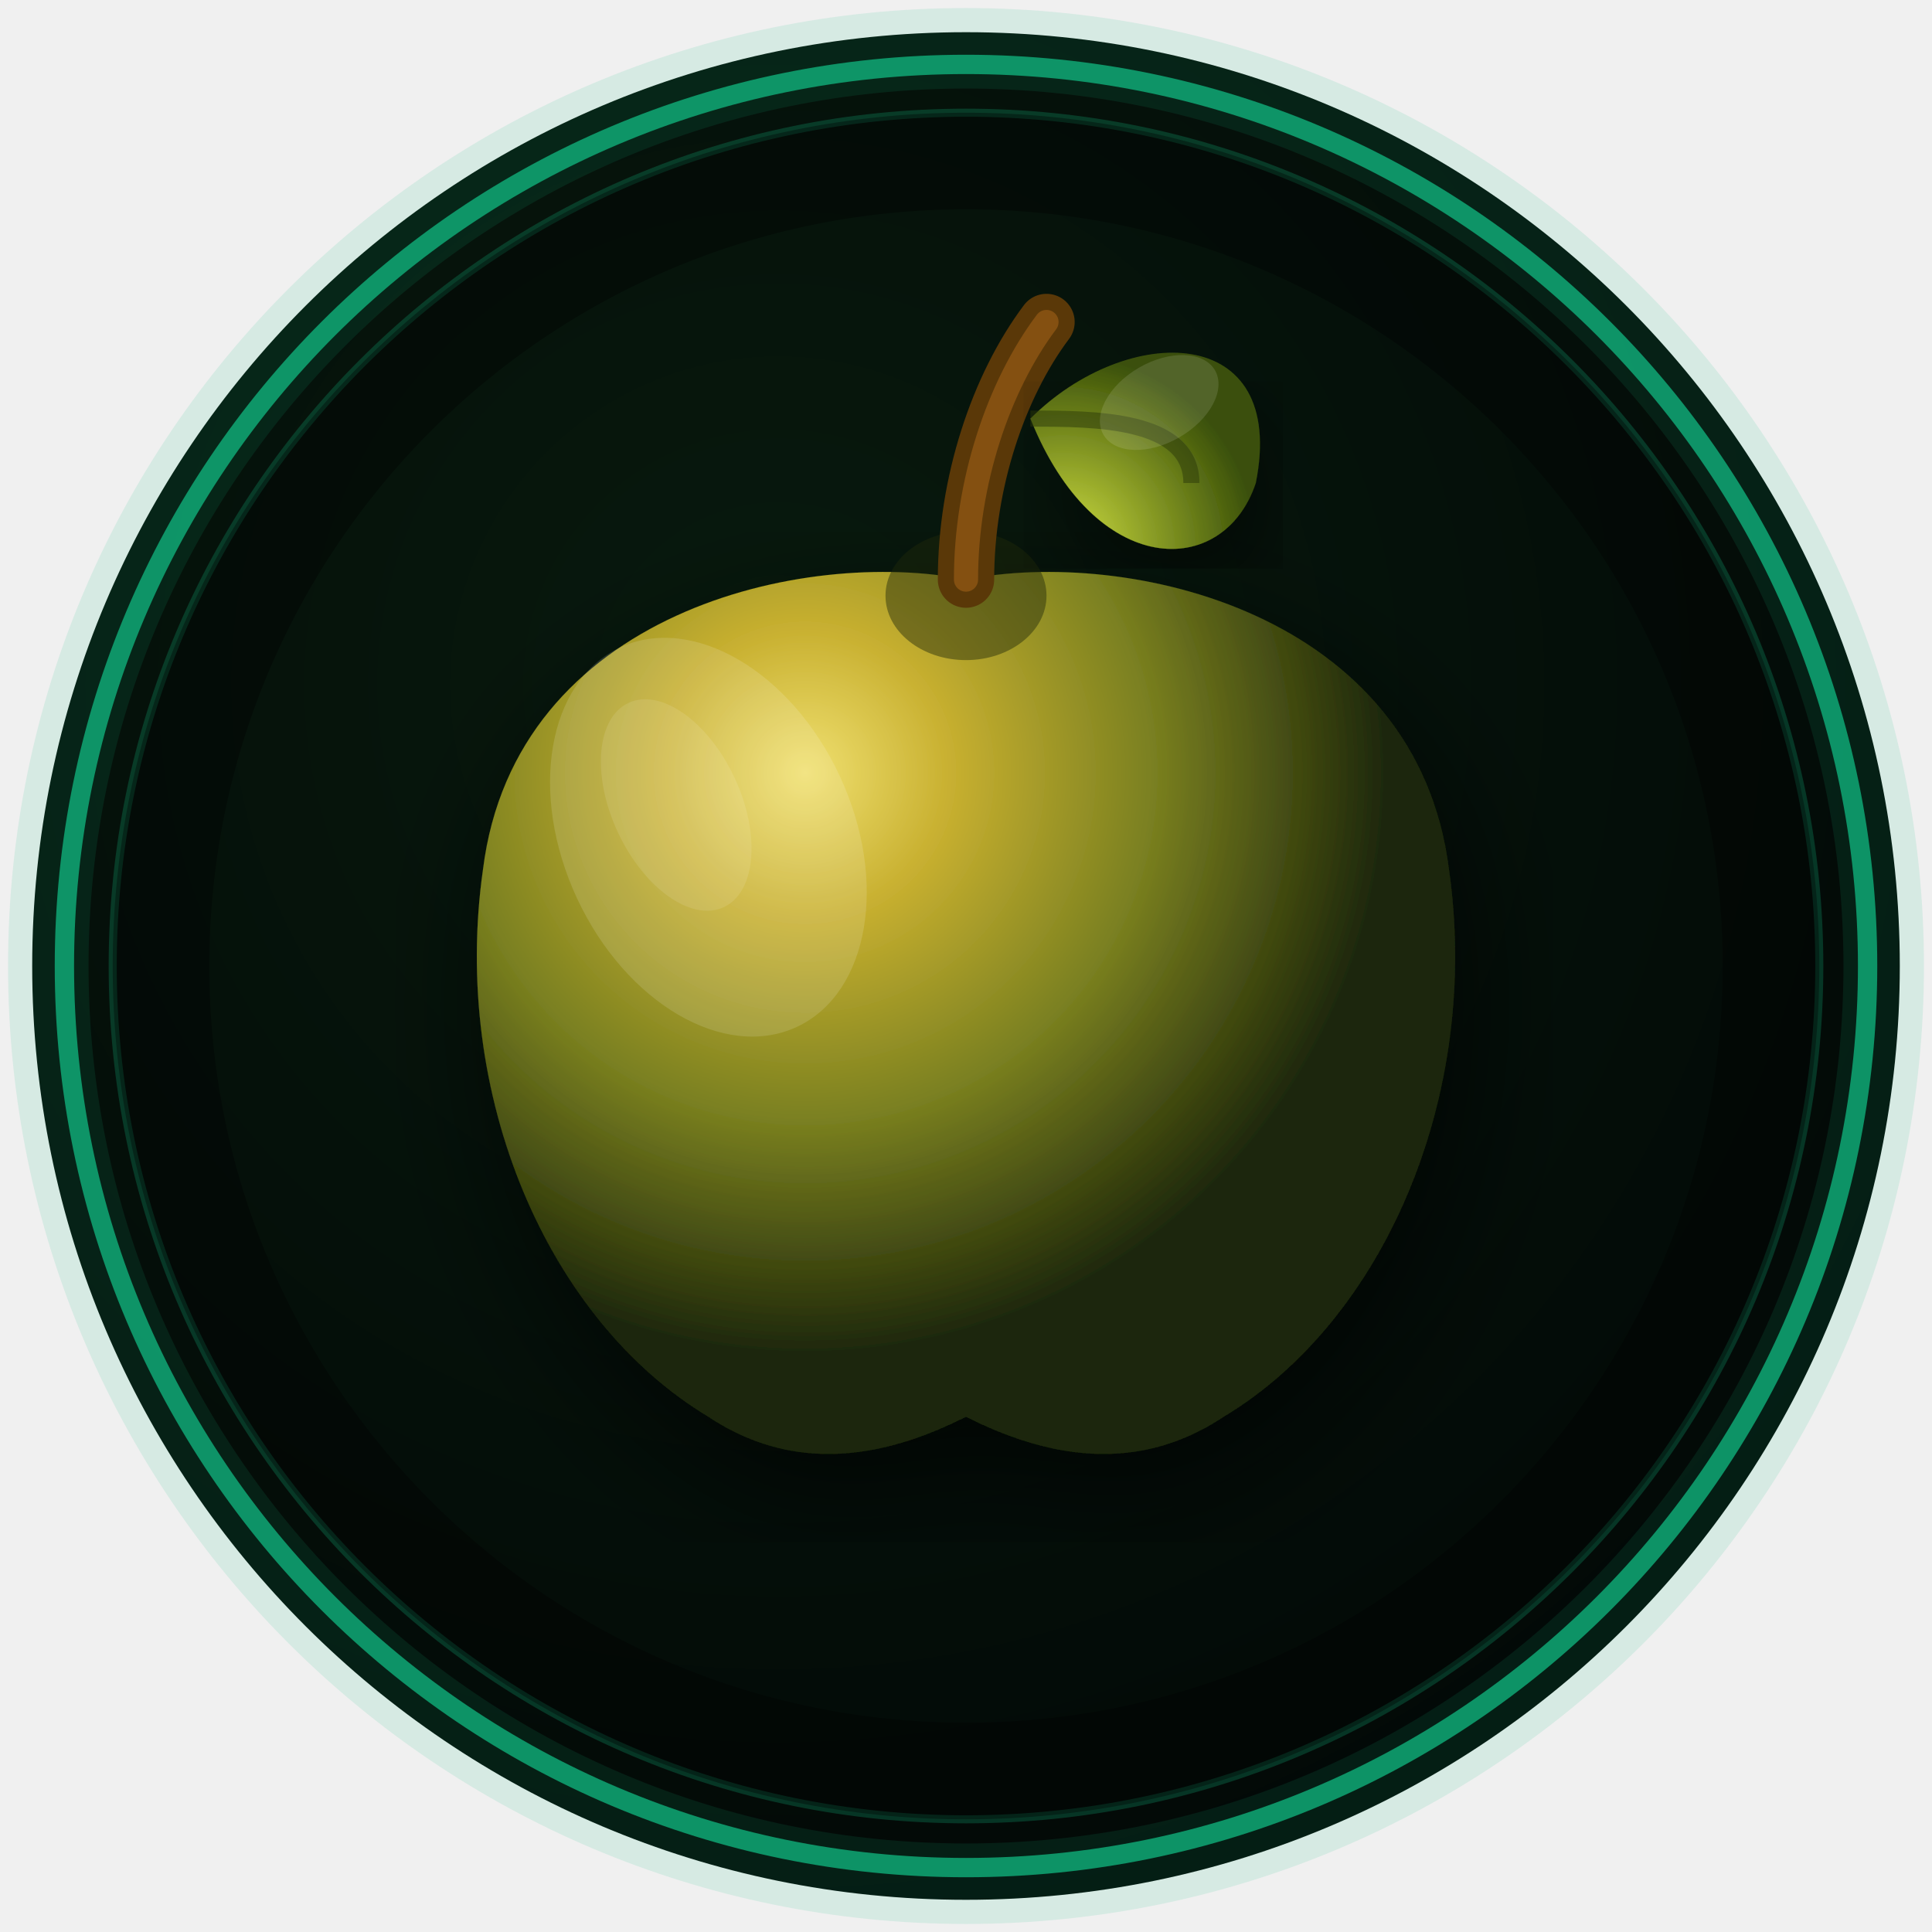
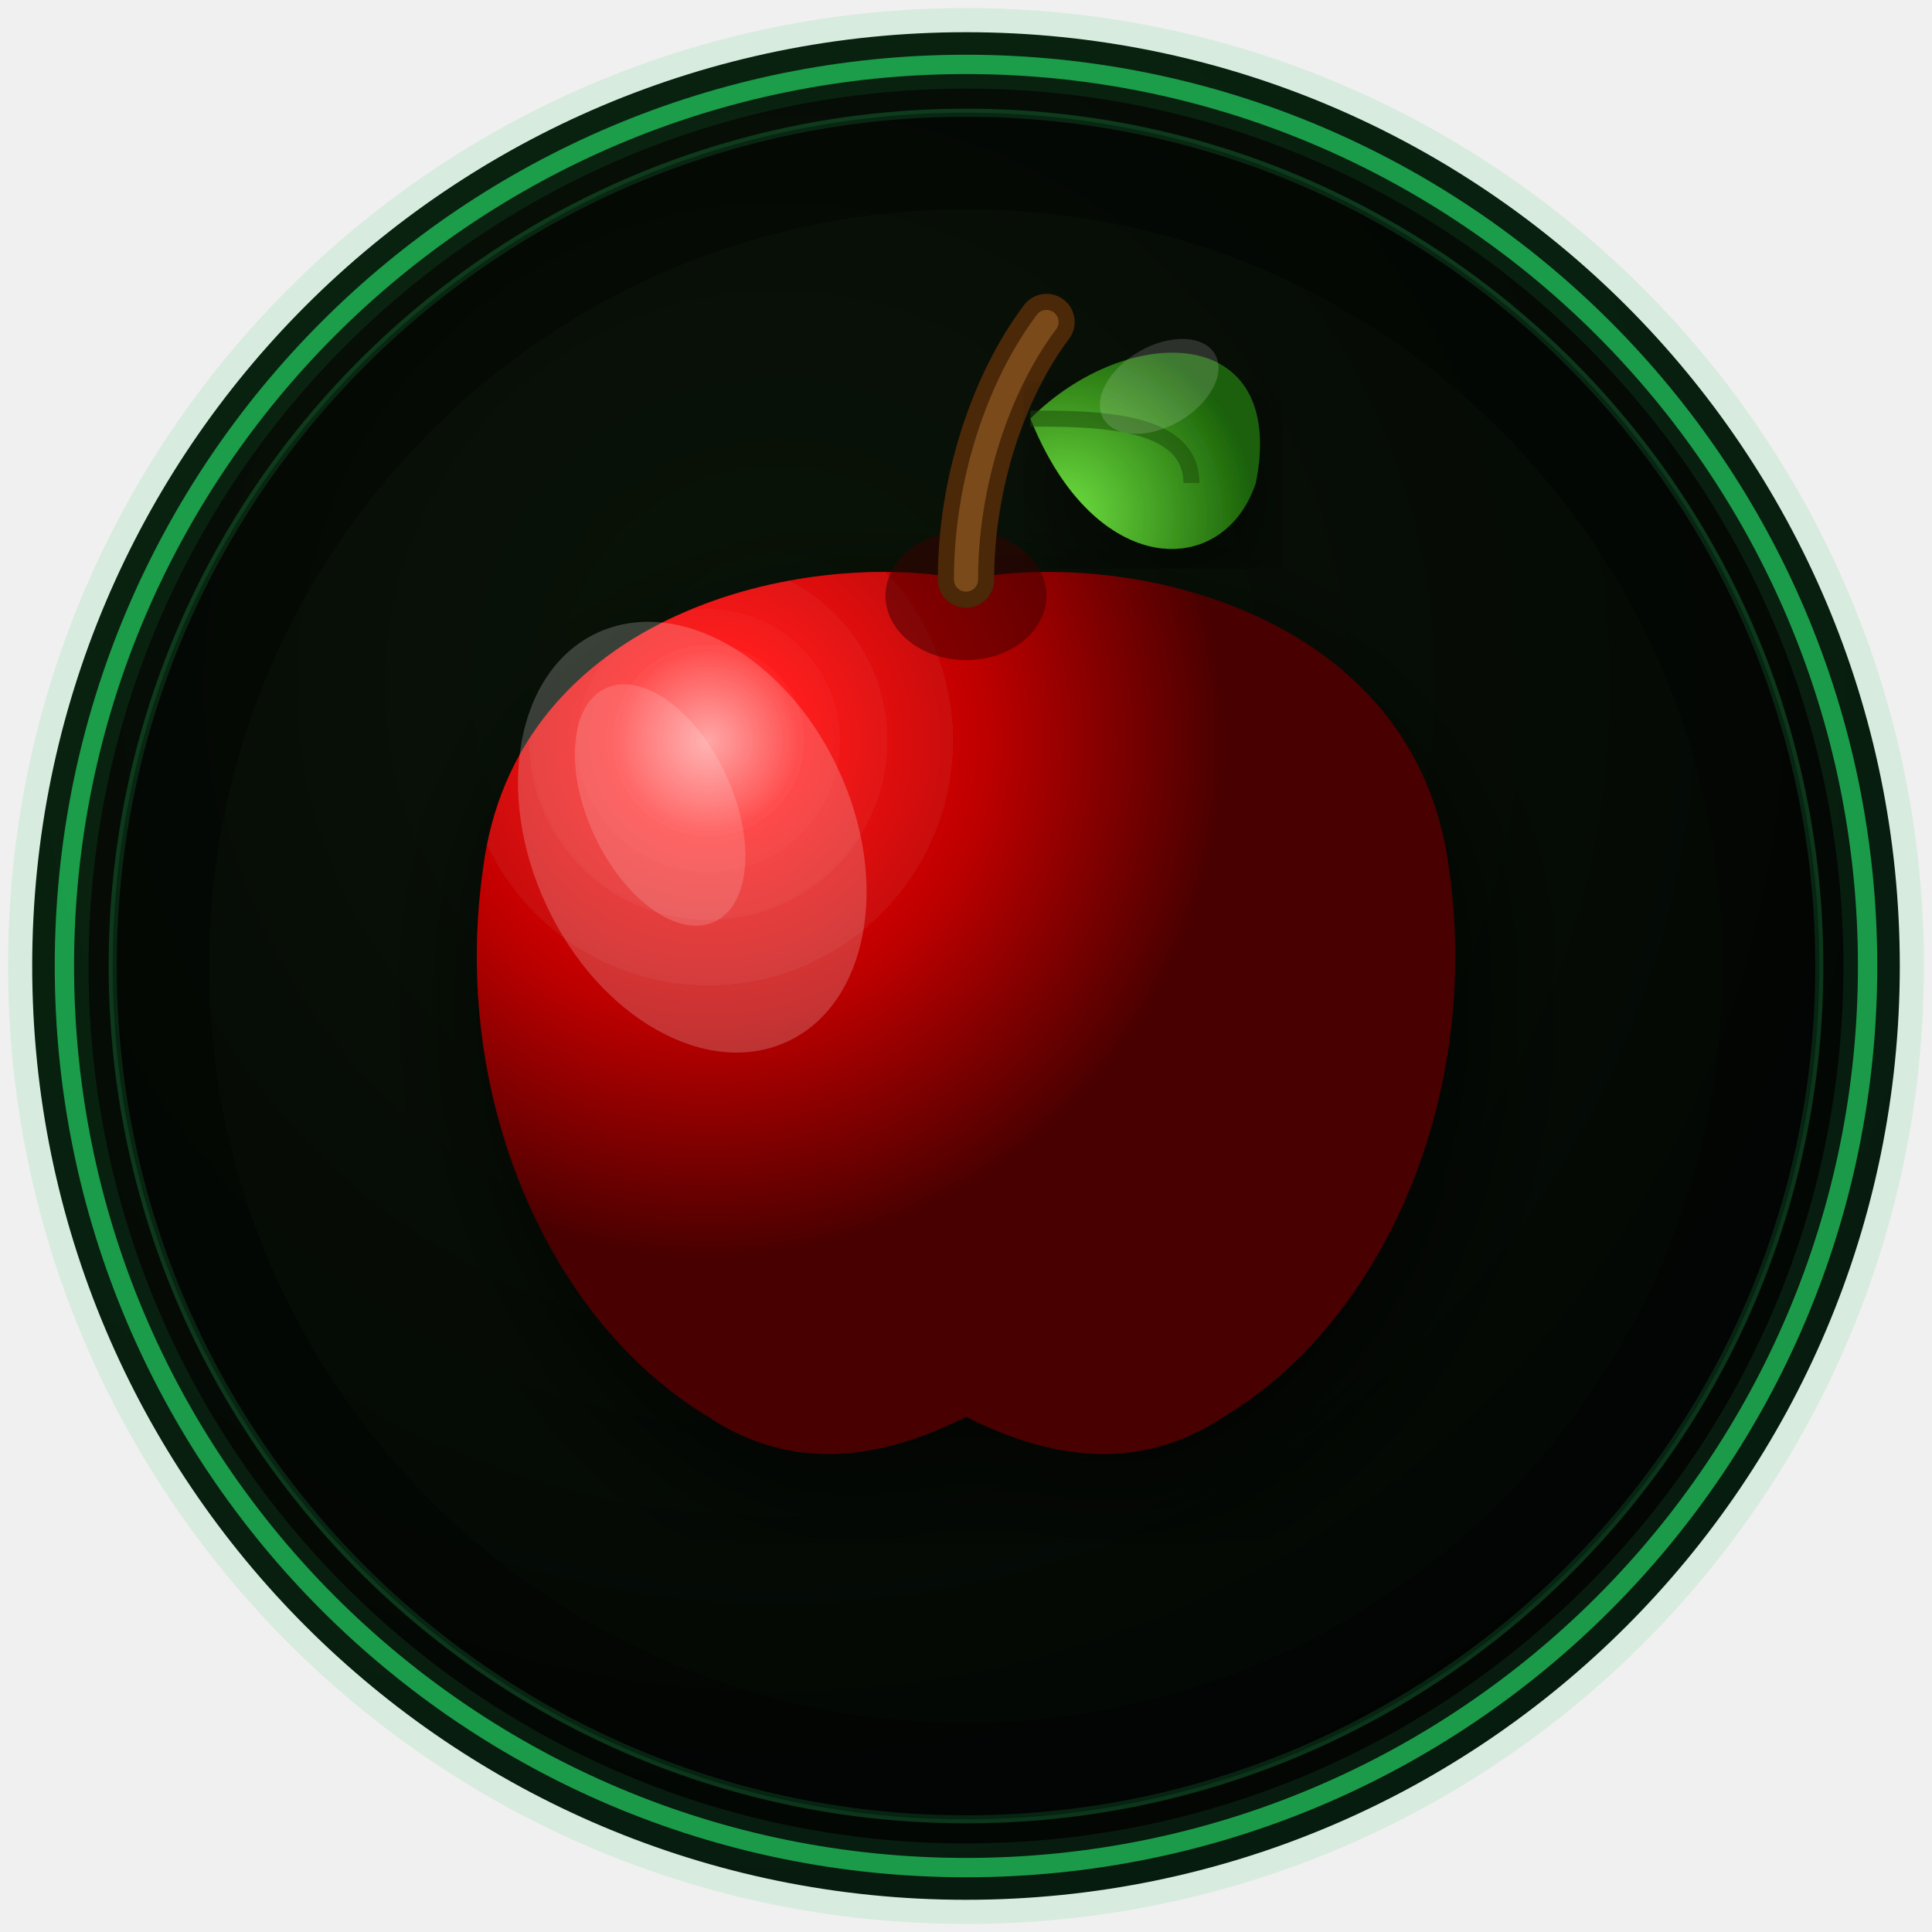
<svg xmlns="http://www.w3.org/2000/svg" viewBox="0 0 120 120">
  <defs>
    <radialGradient id="bg" cx="40%" cy="35%" r="70%">
-       <stop offset="0%" stop-color="#081a0e" />
-       <stop offset="100%" stop-color="#020806" />
+       <stop offset="0%" stop-color="#0a1408" />
+       <stop offset="100%" stop-color="#020503" />
    </radialGradient>
-     <radialGradient id="apple" gradientUnits="userSpaceOnUse" cx="50" cy="48" r="36">
-       <stop offset="0%" stop-color="#f0e070" />
-       <stop offset="25%" stop-color="#c8b030" />
-       <stop offset="60%" stop-color="#7a8020" />
-       <stop offset="100%" stop-color="#1e2808" />
+     <radialGradient id="apple" gradientUnits="userSpaceOnUse" cx="44" cy="46" r="32">
+       <stop offset="0%" stop-color="#ff9090" />
+       <stop offset="18%" stop-color="#ff2020" />
+       <stop offset="55%" stop-color="#bb0000" />
+       <stop offset="100%" stop-color="#4a0000" />
    </radialGradient>
-     <radialGradient id="leaf" gradientUnits="userSpaceOnUse" cx="66" cy="34" r="12">
-       <stop offset="0%" stop-color="#d0e040" />
-       <stop offset="100%" stop-color="#3a5008" />
+     <radialGradient id="leaf" gradientUnits="userSpaceOnUse" cx="66" cy="32" r="12">
+       <stop offset="0%" stop-color="#6ee040" />
+       <stop offset="100%" stop-color="#1a6008" />
    </radialGradient>
    <filter id="sh">
      <feDropShadow dx="1" dy="3" stdDeviation="4" flood-color="#000" flood-opacity="0.65" />
    </filter>
    <clipPath id="cl">
      <circle cx="60" cy="60" r="50" />
    </clipPath>
  </defs>
  <circle cx="60" cy="60" r="58" fill="url(#bg)" />
-   <circle cx="60" cy="60" r="57" fill="none" stroke="#10b981" stroke-width="5" opacity="0.12" />
-   <circle cx="60" cy="60" r="56" fill="none" stroke="#10b981" stroke-width="1.2" opacity="0.75" />
-   <circle cx="60" cy="60" r="53" fill="none" stroke="#10b981" stroke-width="0.5" opacity="0.25" />
+   <circle cx="60" cy="60" r="57" fill="none" stroke="#22c55e" stroke-width="5" opacity="0.12" />
+   <circle cx="60" cy="60" r="56" fill="none" stroke="#22c55e" stroke-width="1.2" opacity="0.75" />
+   <circle cx="60" cy="60" r="53" fill="none" stroke="#22c55e" stroke-width="0.5" opacity="0.25" />
  <g clip-path="url(#cl)">
    <path d="       M 60 36       C 50 34, 32 38, 30 54       C 28 68, 34 82, 44 88       C 50 92, 56 90, 60 88       C 64 90, 70 92, 76 88       C 86 82, 92 68, 90 54       C 88 38, 70 34, 60 36       Z     " fill="url(#apple)" filter="url(#sh)" />
-     <ellipse cx="60" cy="37" rx="5" ry="4" fill="#1e2808" opacity="0.45" />
-     <ellipse cx="44" cy="52" rx="9" ry="13" fill="white" opacity="0.13" transform="rotate(-25 44 52)" />
-     <ellipse cx="42" cy="50" rx="4" ry="7" fill="white" opacity="0.1" transform="rotate(-25 42 50)" />
-     <path d="M 60 36 C 60 30, 62 24, 65 20" fill="none" stroke="#5a3808" stroke-width="3.5" stroke-linecap="round" />
-     <path d="M 60 36 C 60 30, 62 24, 65 20" fill="none" stroke="#a06018" stroke-width="1.5" stroke-linecap="round" opacity="0.6" />
+     <ellipse cx="60" cy="37" rx="5" ry="4" fill="#3a0000" opacity="0.5" />
+     <ellipse cx="43" cy="52" rx="10" ry="14" fill="white" opacity="0.20" transform="rotate(-25 43 52)" />
+     <ellipse cx="41" cy="50" rx="4.5" ry="8" fill="white" opacity="0.15" transform="rotate(-25 41 50)" />
+     <path d="M 60 36 C 60 30, 62 24, 65 20" fill="none" stroke="#4a2808" stroke-width="3.5" stroke-linecap="round" />
+     <path d="M 60 36 C 60 30, 62 24, 65 20" fill="none" stroke="#9a6028" stroke-width="1.5" stroke-linecap="round" opacity="0.6" />
    <path d="M 64 26 C 70 20, 80 20, 78 30 C 76 36, 68 36, 64 26 Z" fill="url(#leaf)" filter="url(#sh)" />
-     <path d="M 64 26 C 68 26, 74 26, 74 30" fill="none" stroke="#2a3808" stroke-width="1" opacity="0.5" />
-     <ellipse cx="72" cy="25" rx="4" ry="2.5" fill="white" opacity="0.12" transform="rotate(-30 72 25)" />
+     <path d="M 64 26 C 68 26, 74 26, 74 30" fill="none" stroke="#1a4808" stroke-width="1" opacity="0.5" />
+     <ellipse cx="72" cy="24" rx="4" ry="2.5" fill="white" opacity="0.15" transform="rotate(-30 72 24)" />
  </g>
  <circle cx="60" cy="60" r="50" fill="none" stroke="black" stroke-width="6" opacity="0.35" />
</svg>
